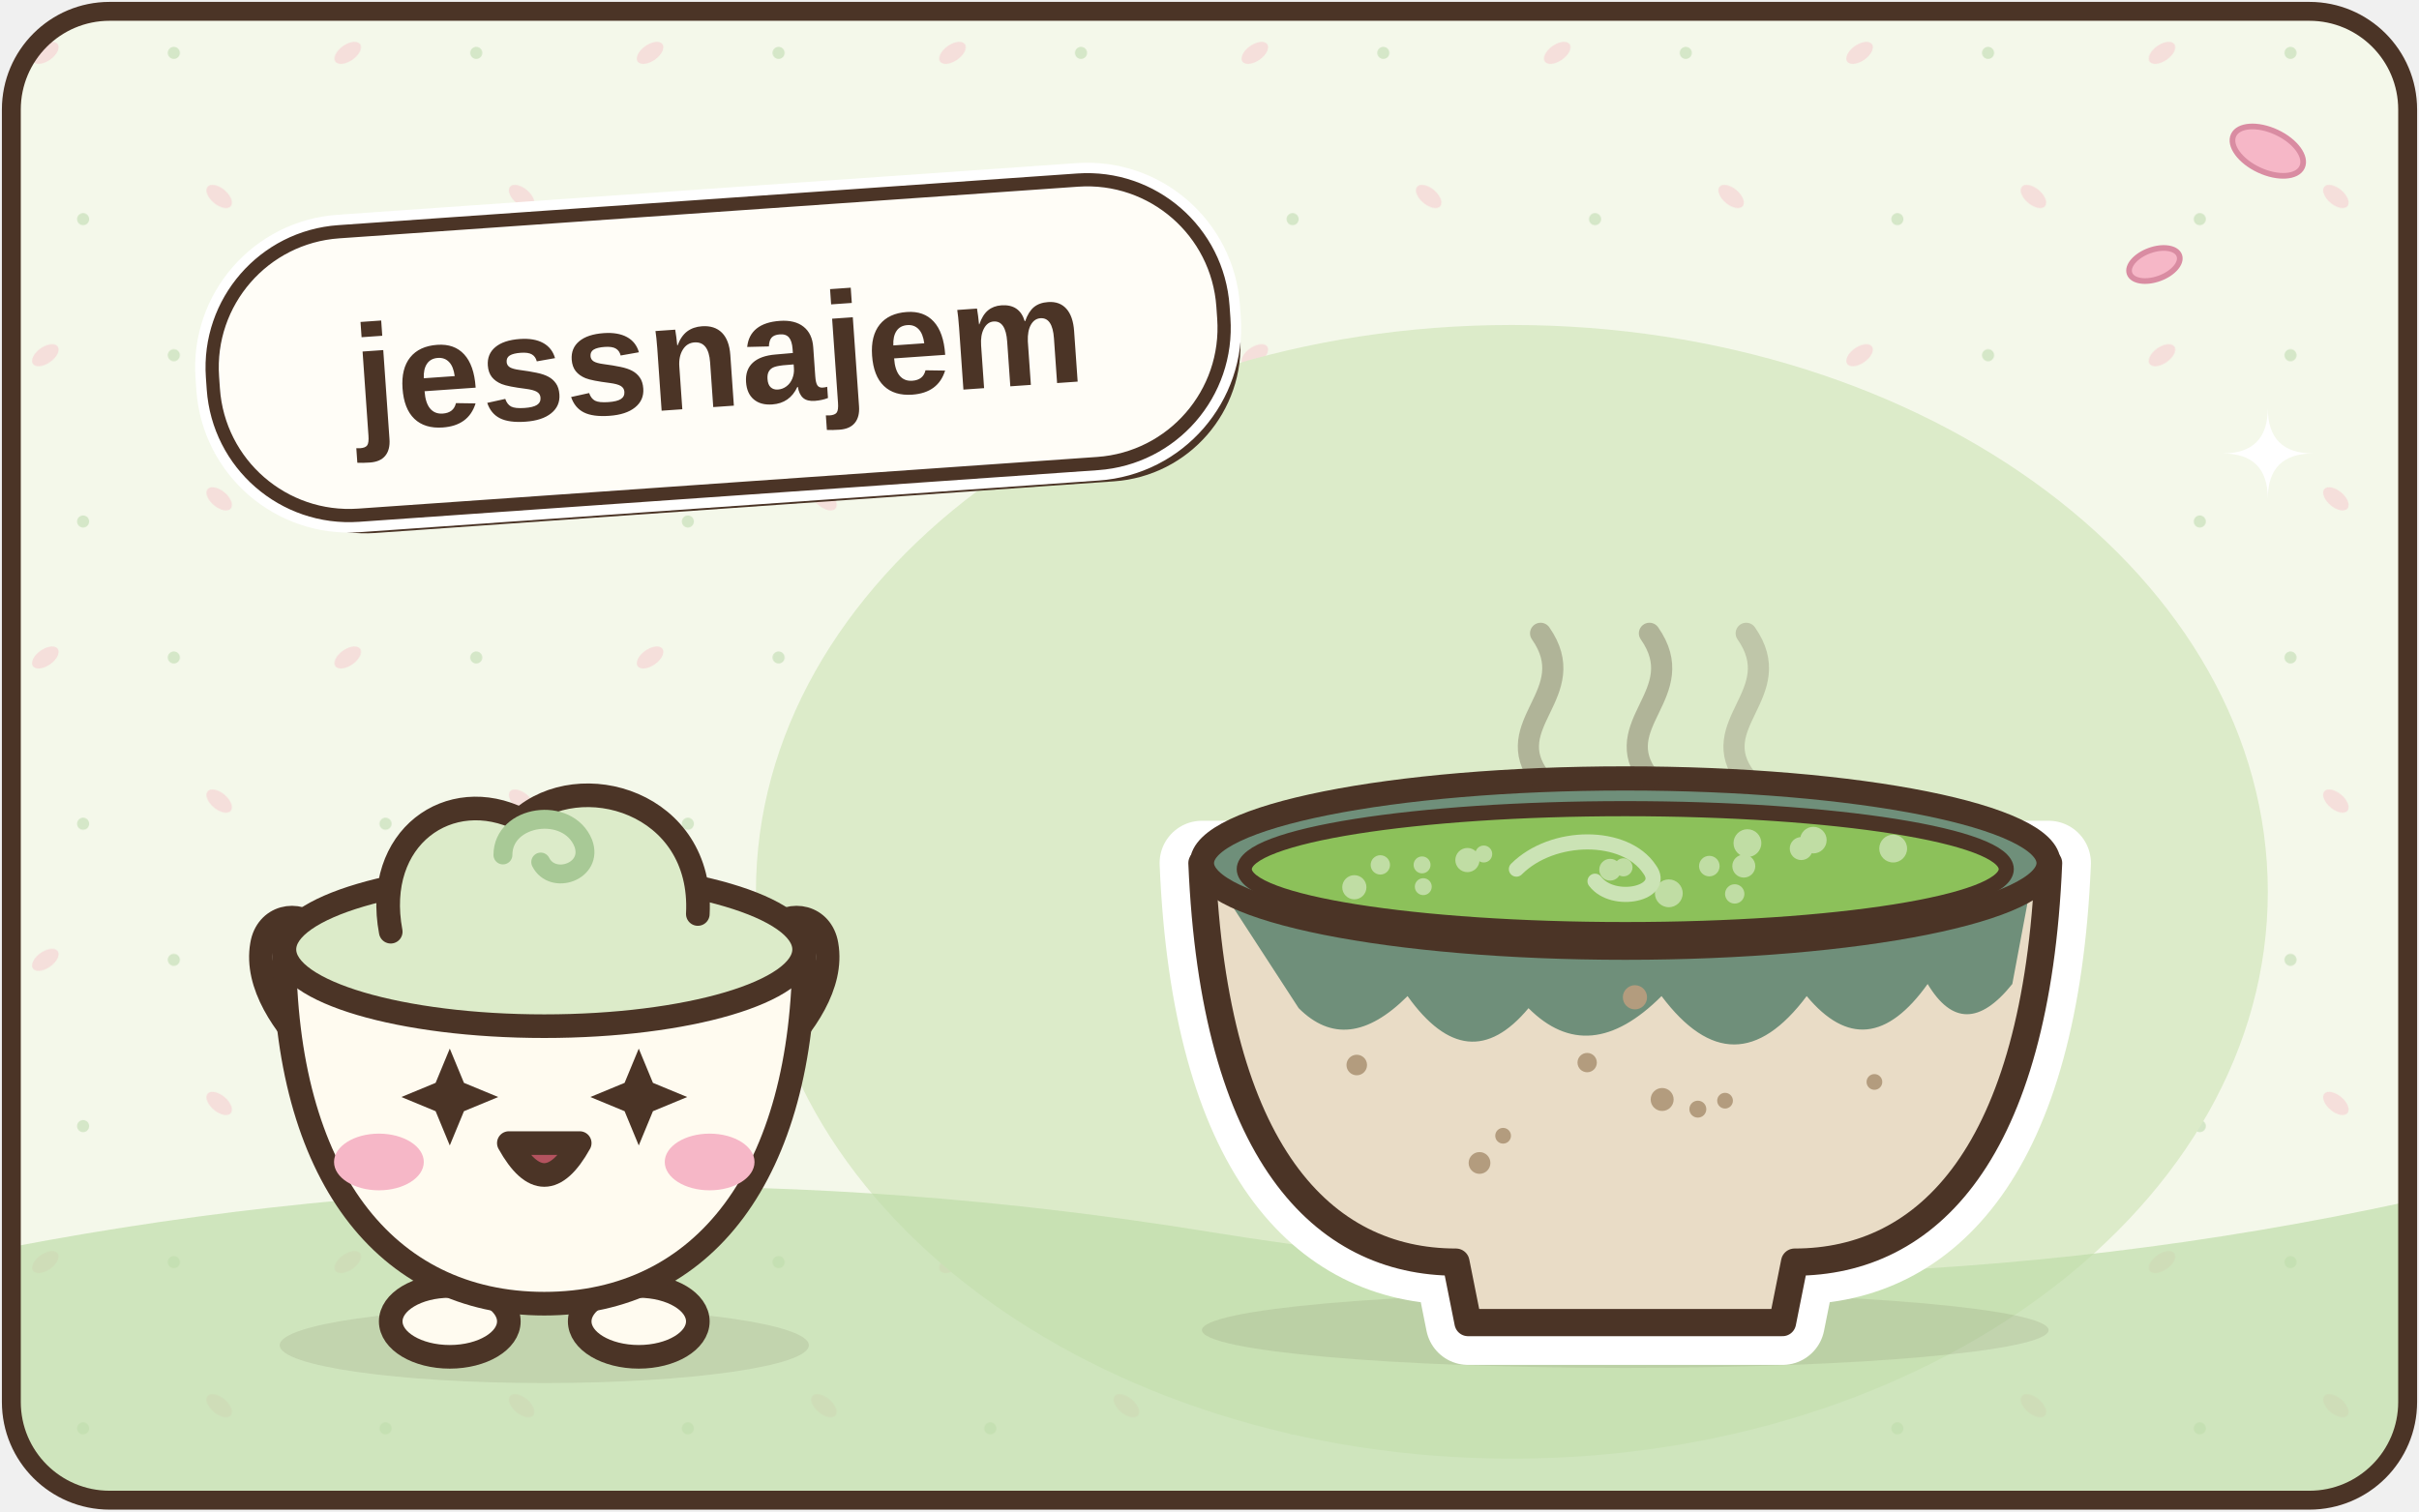
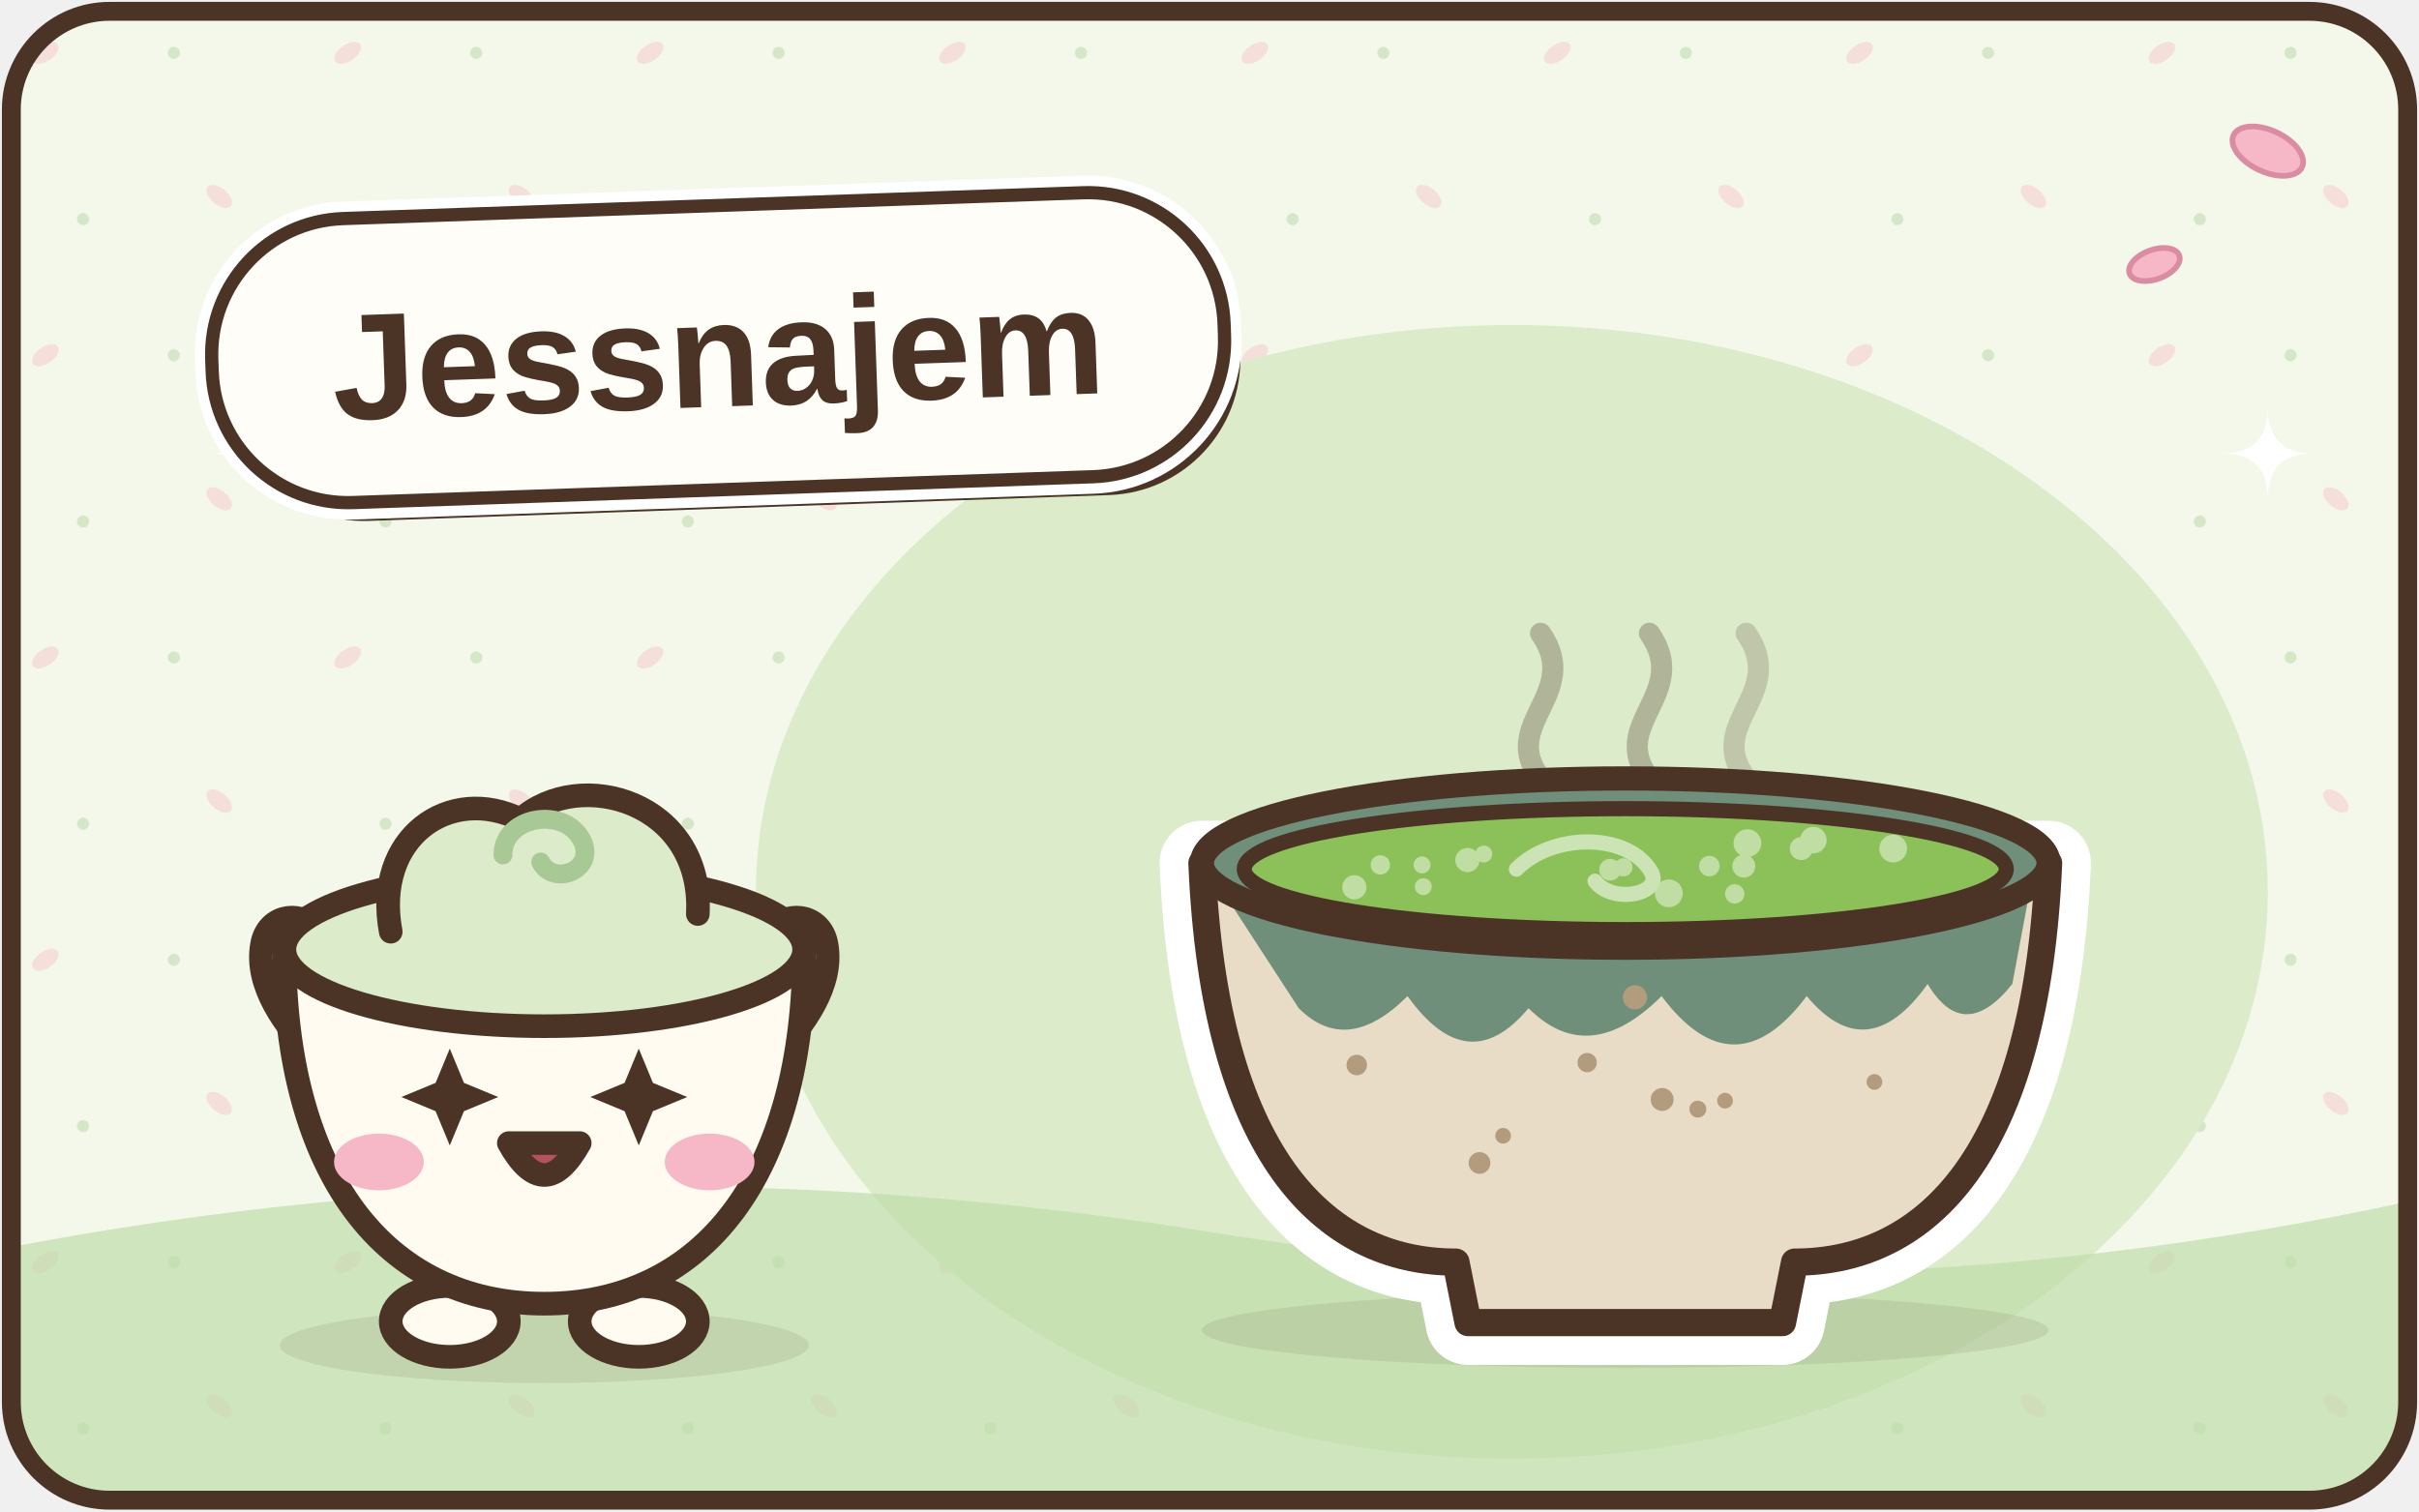
- <svg xmlns="http://www.w3.org/2000/svg" viewBox="0 0 640 400" width="640" height="400" class="art-event" role="img" aria-label="jessnajem" font-family="'M PLUS Rounded 1c', ui-rounded, 'Hiragino Maru Gothic ProN', 'Arial Rounded MT Bold', Nunito, Arial, sans-serif">
+ <svg xmlns="http://www.w3.org/2000/svg" viewBox="0 0 640 400" width="640" height="400" class="art-event" role="img" aria-label="Jessnajem" font-family="'M PLUS Rounded 1c', ui-rounded, 'Hiragino Maru Gothic ProN', 'Arial Rounded MT Bold', Nunito, Arial, sans-serif">
  <defs>
    <pattern id="e171s5blp" width="80" height="80" patternUnits="userSpaceOnUse">
      <g fill="#F6A3B8" fill-opacity=".3">
        <ellipse cx="12" cy="14" rx="4" ry="2.2" transform="rotate(-35 12 14)" />
        <ellipse cx="58" cy="52" rx="4" ry="2.2" transform="rotate(40 58 52)" />
      </g>
      <g fill="#8CBF7A" fill-opacity=".3">
        <circle cx="46" cy="14" r="1.6" />
        <circle cx="22" cy="58" r="1.6" />
      </g>
    </pattern>
  </defs>
  <rect x="3" y="3" width="634" height="394" rx="26" fill="#F4F8EA" class="art-bg" />
  <rect x="3" y="3" width="634" height="394" rx="26" fill="url(#e171s5blp)" />
  <ellipse cx="400" cy="236" rx="200" ry="150" fill="#DCEBC9" />
  <path d="M3 330Q160 300 320 326 T 637 318L637 371Q637 397 611 397L29 397Q3 397 3 371Z" fill="#BFDDA9" opacity="0.7" />
  <ellipse cx="430" cy="352" rx="112" ry="10" fill="#4B3426" opacity="0.1" />
  <g transform="translate(430 350) rotate(0) scale(1.6)">
    <path d="M-70 -76C-68 -28 -50 -10 -28 -10L-26 0L26 0L28 -10C50 -10 68 -28 70 -76Z" fill="#FFFFFF" stroke="#FFFFFF" stroke-width="14" stroke-linejoin="round" />
    <path d="M-70 -76C-68 -28 -50 -10 -28 -10L-26 0L26 0L28 -10C50 -10 68 -28 70 -76Z" fill="#E9DCC6" stroke="#4B3426" stroke-width="4.5" stroke-linejoin="round" />
    <path d="M-67 -72L67 -72L64 -56 q -8 10 -14 0 q -10 14 -20 2 q -12 16 -24 0 q -12 12 -22 2 q -10 12 -20 -2 q -10 10 -18 2Z" fill="#6F8F7A" />
    <circle cx="12" cy="-35.3" r="1.4" fill="#B39C7E" />
    <circle cx="6.1" cy="-36.9" r="1.9" fill="#B39C7E" />
    <circle cx="-6.3" cy="-43" r="1.6" fill="#B39C7E" />
    <circle cx="-44.4" cy="-42.6" r="1.7" fill="#B39C7E" />
    <circle cx="-24.1" cy="-26.4" r="1.8" fill="#B39C7E" />
    <circle cx="-20.2" cy="-30.9" r="1.3" fill="#B39C7E" />
    <circle cx="1.6" cy="-53.8" r="2" fill="#B39C7E" />
    <circle cx="41.2" cy="-39.8" r="1.3" fill="#B39C7E" />
    <circle cx="16.5" cy="-36.7" r="1.3" fill="#B39C7E" />
    <ellipse cx="0" cy="-76" rx="70" ry="14" fill="#6F8F7A" stroke="#4B3426" stroke-width="4" stroke-linejoin="round" />
    <ellipse cx="0" cy="-75" rx="63" ry="10" fill="#8CC15A" stroke="#4B3426" stroke-width="2.5" />
    <circle cx="-44.8" cy="-72" r="2" fill="#C0DDA4" />
    <circle cx="-33.4" cy="-72.1" r="1.4" fill="#C0DDA4" />
    <circle cx="-23.4" cy="-77.5" r="1.4" fill="#C0DDA4" />
    <circle cx="7.2" cy="-71" r="2.3" fill="#C0DDA4" />
    <circle cx="-0.3" cy="-75.3" r="1.5" fill="#C0DDA4" />
    <circle cx="19.6" cy="-75.5" r="1.9" fill="#C0DDA4" />
    <circle cx="31.1" cy="-79.8" r="2.2" fill="#C0DDA4" />
    <circle cx="-26.1" cy="-76.5" r="2" fill="#C0DDA4" />
    <circle cx="18.1" cy="-70.9" r="1.6" fill="#C0DDA4" />
    <circle cx="20.2" cy="-79.3" r="2.3" fill="#C0DDA4" />
    <circle cx="-33.6" cy="-75.7" r="1.4" fill="#C0DDA4" />
    <circle cx="13.9" cy="-75.5" r="1.7" fill="#C0DDA4" />
    <circle cx="-40.5" cy="-75.7" r="1.6" fill="#C0DDA4" />
    <circle cx="29.1" cy="-78.4" r="1.9" fill="#C0DDA4" />
    <circle cx="44.3" cy="-78.4" r="2.3" fill="#C0DDA4" />
    <circle cx="-2.5" cy="-74.9" r="1.8" fill="#C0DDA4" />
    <path d="M-18 -75 c 6 -6 18 -6 22 0 c 3 4 -6 6 -9 2" fill="none" stroke="#CBE3B5" stroke-width="2.5" stroke-linecap="round" stroke-linejoin="round" />
    <path d="M-14 -90 c -7 -9 7 -14 0 -24" fill="none" stroke="#4B3426" stroke-width="3.5" stroke-linecap="round" stroke-linejoin="round" opacity="0.3" />
    <path d="M4 -90 c -7 -9 7 -14 0 -24" fill="none" stroke="#4B3426" stroke-width="3.5" stroke-linecap="round" stroke-linejoin="round" opacity="0.3" />
    <path d="M20 -90 c -7 -9 7 -14 0 -24" fill="none" stroke="#4B3426" stroke-width="3.5" stroke-linecap="round" stroke-linejoin="round" opacity="0.2" />
  </g>
  <ellipse cx="144" cy="356" rx="70" ry="10" fill="#4B3426" opacity="0.1" />
  <g transform="translate(44 170) scale(3.125)">
    <path class="m-o m-c m-arm-l" stroke="#4B3426" stroke-width="2" stroke-linejoin="round" stroke-linecap="round" fill="#FFFBF0" d="M12.5 35c-2.5-2.5-5-6-4.4-9.4.4-2.4 3-3 4.6-1.4 1.6 1.6 2 4.4 1.8 7" />
    <path class="m-o m-c m-arm-r" stroke="#4B3426" stroke-width="2" stroke-linejoin="round" stroke-linecap="round" fill="#FFFBF0" d="M51.5 35c2.5-2.5 5-6 4.4-9.4-.4-2.4-3-3-4.6-1.4-1.6 1.6-2 4.4-1.8 7" />
    <g class="m-feet">
      <ellipse class="m-o m-c m-foot-l" stroke="#4B3426" stroke-width="2" stroke-linejoin="round" stroke-linecap="round" fill="#FFFBF0" cx="24" cy="57.5" rx="5" ry="3" />
      <ellipse class="m-o m-c m-foot-r" stroke="#4B3426" stroke-width="2" stroke-linejoin="round" stroke-linecap="round" fill="#FFFBF0" cx="40" cy="57.5" rx="5" ry="3" />
    </g>
    <path class="m-o m-c m-cup" stroke="#4B3426" stroke-width="2" stroke-linejoin="round" stroke-linecap="round" fill="#FFFBF0" d="M10 26c0 19 8.5 30 22 30s22-11 22-30z" />
    <g class="m-foamg">
      <ellipse class="m-o m-f" stroke="#4B3426" stroke-width="2" stroke-linejoin="round" stroke-linecap="round" fill="#DCEBC9" cx="32" cy="26" rx="22" ry="6.5" />
      <path class="m-o m-f" stroke="#4B3426" stroke-width="2" stroke-linejoin="round" stroke-linecap="round" fill="#DCEBC9" d="M19 24.5c-1.5-8 5-12.5 11-9.5 5-4.5 15.5-1.5 15 8" />
      <path class="m-s" fill="none" stroke="#A8C996" stroke-width="1.6" stroke-linecap="round" d="M28.5 18c0-3.4 5.5-4.2 6.8-1 .9 2.4-2.6 3.6-3.6 1.6" />
    </g>
    <g class="m-look">
      <g class="m-eyes">
        <path class="m-ink" fill="#4B3426" d="M24 34.4l1.2 2.9 2.9 1.2-2.9 1.2-1.2 2.9-1.2-2.9-2.9-1.2 2.9-1.2zM40 34.4l1.2 2.9 2.9 1.2-2.9 1.2-1.2 2.9-1.2-2.9-2.9-1.2 2.9-1.2z" />
      </g>
    </g>
    <ellipse class="m-blush" fill="#F6B7C7" cx="18" cy="44" rx="3.8" ry="2.4" />
    <ellipse class="m-blush" fill="#F6B7C7" cx="46" cy="44" rx="3.8" ry="2.4" />
    <path class="m-o m-in m-mouth" stroke="#4B3426" stroke-width="2" stroke-linejoin="round" stroke-linecap="round" fill="#B4535F" d="M29 42.4q3 5.4 6 0z" />
  </g>
  <ellipse cx="600" cy="40" rx="10" ry="5.5" transform="rotate(25 600 40)" fill="#F6B7C7" stroke="#D98CA2" stroke-width="1.5" />
  <ellipse cx="570" cy="70" rx="7" ry="3.9" transform="rotate(-20 570 70)" fill="#F6B7C7" stroke="#D98CA2" stroke-width="1.5" />
  <ellipse cx="250" cy="120" rx="6" ry="3.3" transform="rotate(40 250 120)" fill="#F6B7C7" stroke="#D98CA2" stroke-width="1.5" />
  <path d="M600 108Q600 120 612 120Q600 120 600 132Q600 120 588 120Q600 120 600 108Z" fill="#FFFFFF" />
  <path d="M256 51Q256 60 265 60Q256 60 256 69Q256 60 247 60Q256 60 256 51Z" fill="#FFFFFF" />
  <path d="M64 112Q64 120 72 120Q64 120 64 128Q64 120 56 120Q64 120 64 112Z" fill="#FFFFFF" />
-   <g transform="rotate(-4 190 92)">
+   <g transform="rotate(-2 190 92)">
    <rect x="60" y="59.4" width="268" height="75.2" rx="36" fill="#4B3426" />
    <rect x="56" y="54.4" width="268" height="75.2" rx="36" fill="#FFFDF7" stroke="#FFFFFF" stroke-width="9" paint-order="stroke" />
    <rect x="56" y="54.4" width="268" height="75.2" rx="36" fill="none" stroke="#4B3426" stroke-width="3.5" />
-     <text x="190" y="107.6" font-size="40" font-weight="800" text-anchor="middle" fill="#4B3426">jessnajem</text>
+     <text x="190" y="107.6" font-size="40" font-weight="800" text-anchor="middle" fill="#4B3426">Jessnajem</text>
  </g>
  <rect x="3" y="3" width="634" height="394" rx="26" fill="none" stroke="#4B3426" stroke-width="5" />
</svg>
